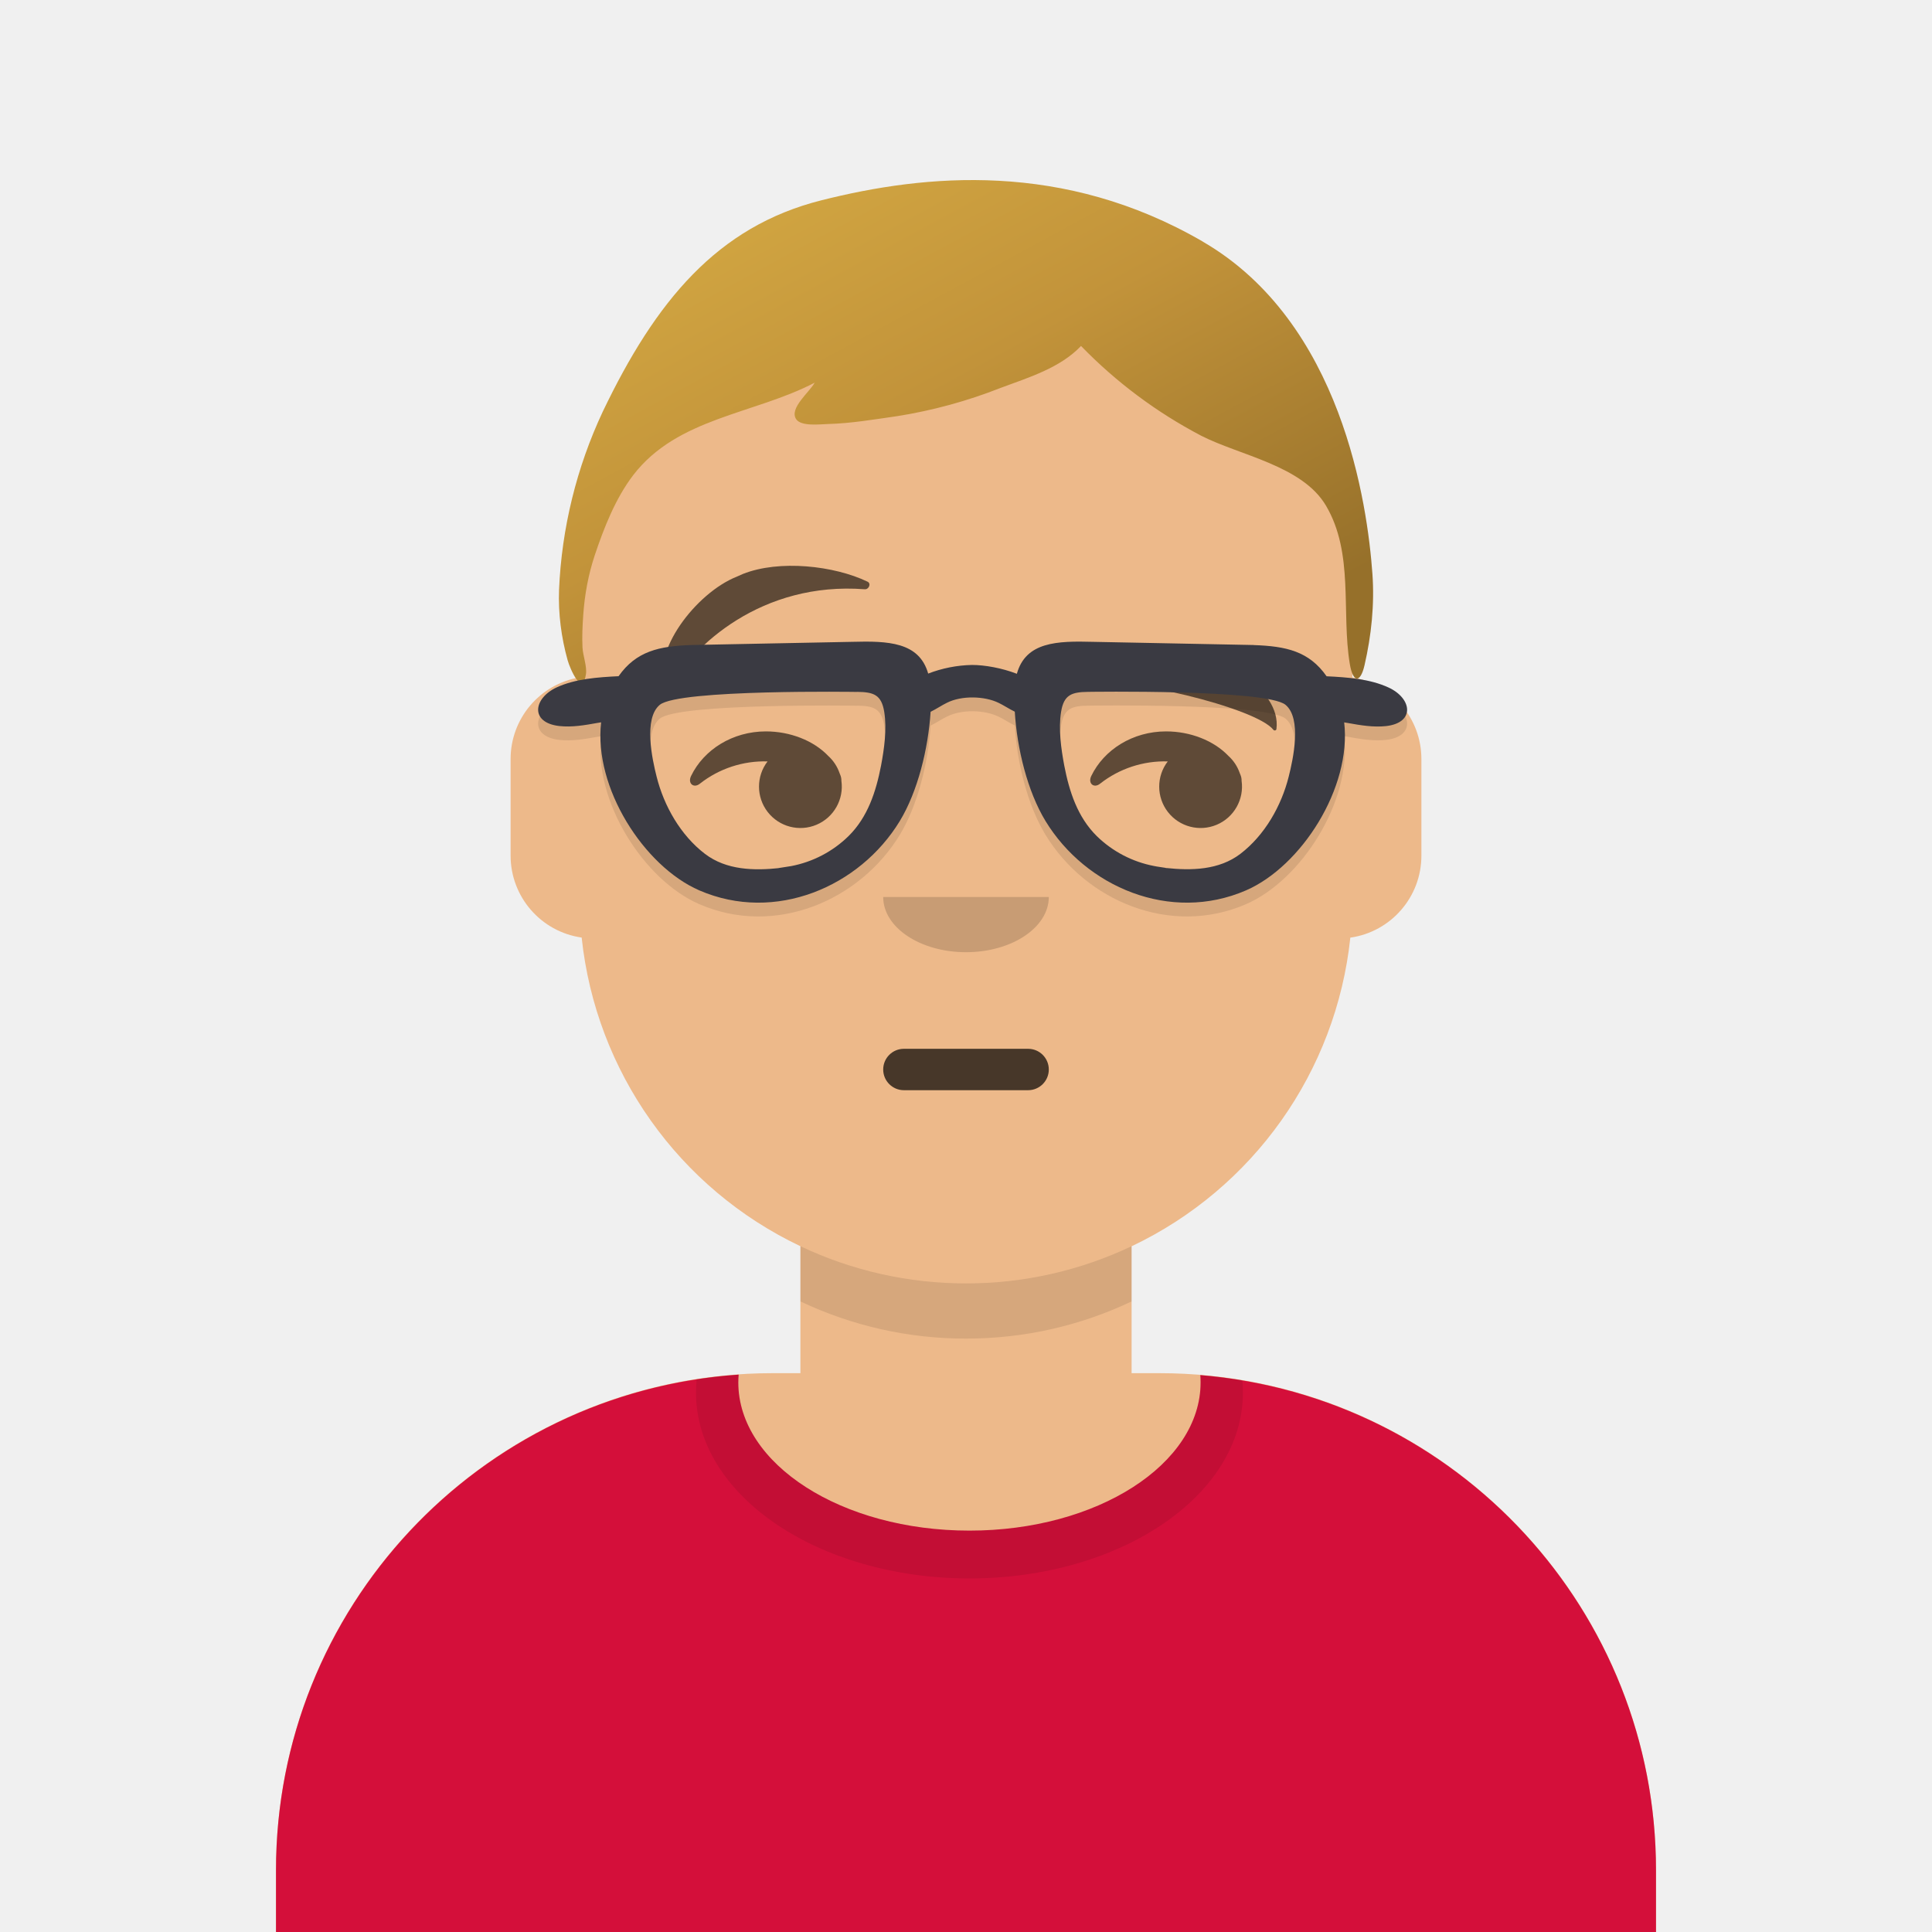
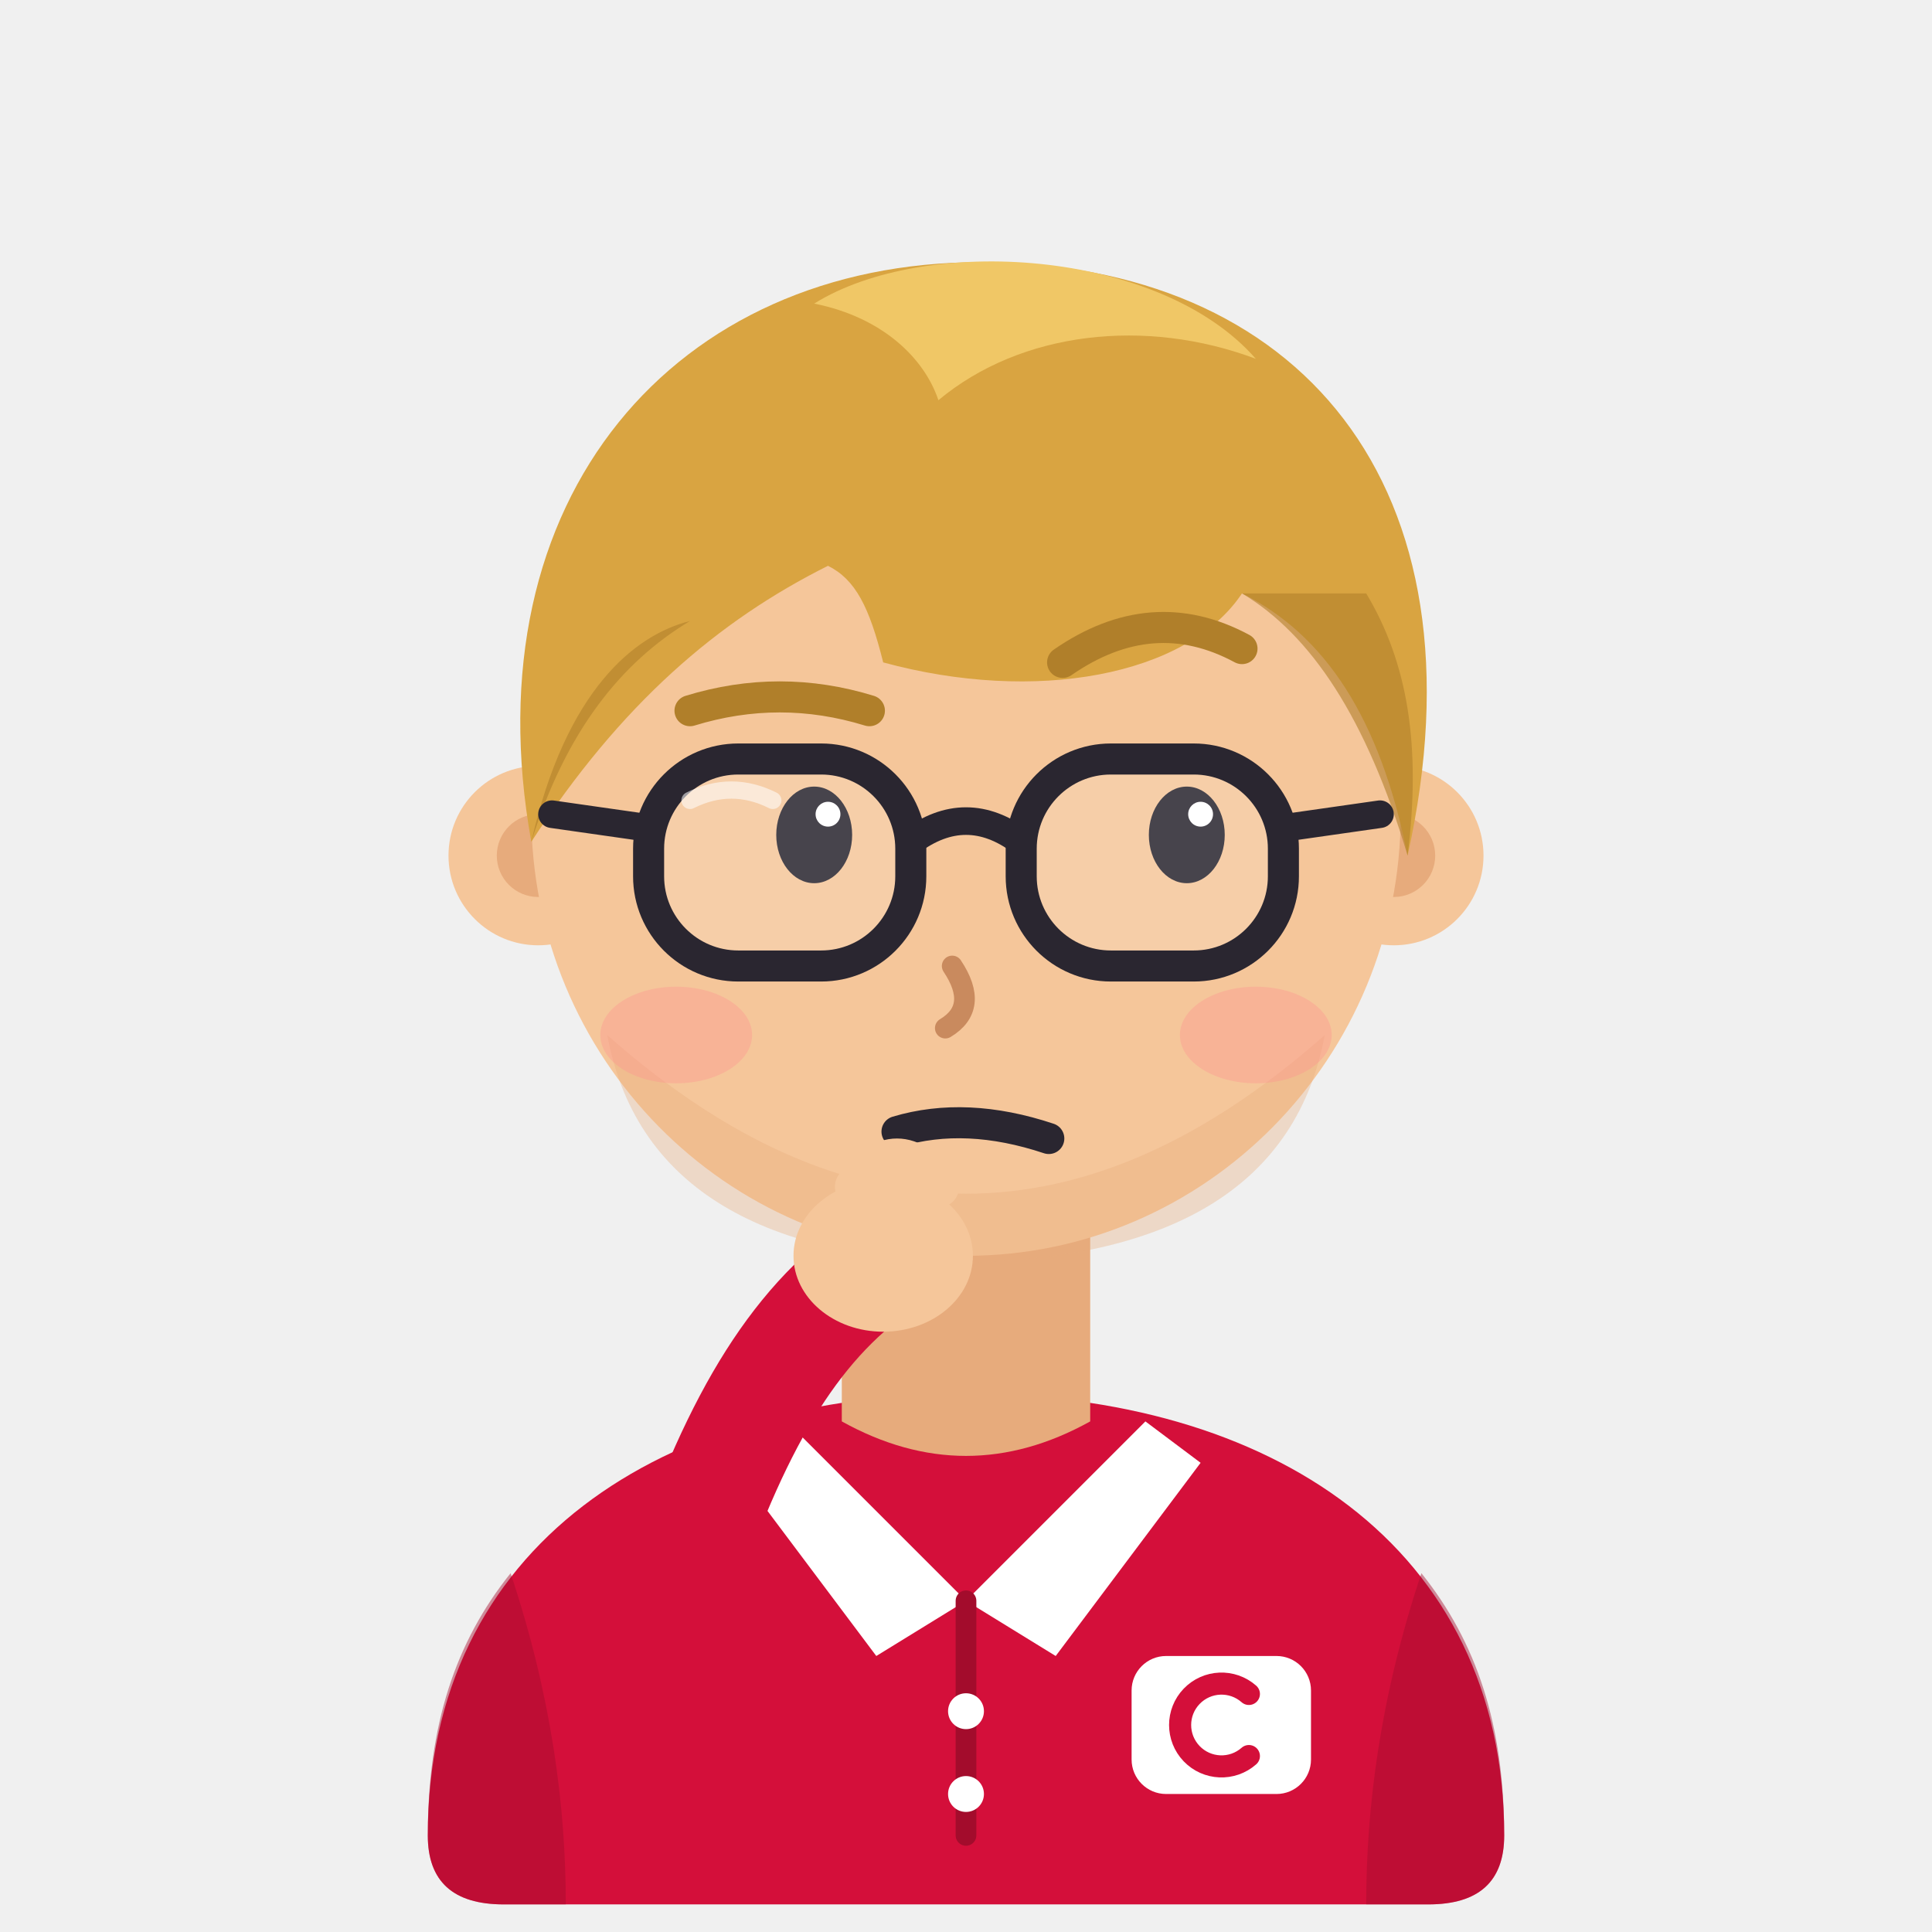
- <svg xmlns="http://www.w3.org/2000/svg" viewBox="0 0 280 280" fill="none" shape-rendering="auto">
-   <defs>
-     <linearGradient id="hairGrad" x1="0.15" y1="0" x2="0.9" y2="0.85">
-       <stop offset="0" stop-color="#d4a943" />
-       <stop offset="45%" stop-color="#c2933a" />
-       <stop offset="100%" stop-color="#96702a" />
-     </linearGradient>
-   </defs>
-   <mask id="viewboxMask">
-     <rect width="280" height="280" rx="0" ry="0" x="0" y="0" fill="#fff" />
-   </mask>
-   <g mask="url(#viewboxMask)">
-     <g transform="translate(8)">
-       <path d="M132 36a56 56 0 0 0-56 56v6.17A12 12 0 0 0 66 110v14a12 12 0 0 0 10.3 11.88 56.04 56.04 0 0 0 31.7 44.73v18.4h-4a72 72 0 0 0-72 72v9h200v-9a72 72 0 0 0-72-72h-4v-18.39a56.04 56.04 0 0 0 31.7-44.73A12 12 0 0 0 198 124v-14a12 12 0 0 0-10-11.83V92a56 56 0 0 0-56-56Z" fill="#edb98a" />
-       <path d="M108 180.61v8a55.79 55.79 0 0 0 24 5.39c8.59 0 16.73-1.93 24-5.39v-8a55.79 55.79 0 0 1-24 5.39 55.79 55.79 0 0 1-24-5.39Z" fill="#000" fill-opacity=".1" />
-       <g transform="translate(0 170)">
-         <path d="M132.5 51.83c18.5 0 33.5-9.62 33.5-21.48 0-.36-.01-.7-.04-1.06A72 72 0 0 1 232 101.04V110H32v-8.95a72 72 0 0 1 67.05-71.83c-.03.37-.05.75-.05 1.13 0 11.86 15 21.48 33.5 21.48Z" fill="#d40f3a" />
-         <path d="M132.5 58.76c21.89 0 39.63-12.05 39.63-26.91 0-.6-.02-1.2-.08-1.8-2-.33-4.03-.59-6.1-.76.04.35.05.7.05 1.06 0 11.86-15 21.48-33.5 21.48S99 42.2 99 30.35c0-.38.02-.76.05-1.13-2.06.14-4.08.36-6.08.67-.07.65-.1 1.3-.1 1.96 0 14.86 17.74 26.91 39.63 26.91Z" fill="#000" fill-opacity=".08" />
-       </g>
-       <g transform="translate(78 134)">
-         <rect x="42" y="18" width="24" height="6" rx="3" fill="#000" fill-opacity=".7" />
-       </g>
-       <g transform="translate(104 122)">
-         <path fill-rule="evenodd" clip-rule="evenodd" d="M16 8c0 4.42 5.37 8 12 8s12-3.58 12-8" fill="#000" fill-opacity=".16" />
-       </g>
-       <g transform="translate(76 90)">
-         <path d="M27 16c-4.84 0-9 2.65-10.84 6.45-.54 1.1.39 1.85 1.28 1.12a15.13 15.13 0 0 1 9.8-3.22 6 6 0 1 0 10.7 2.8 2 2 0 0 0-.12-.74l-.15-.38a6 6 0 0 0-1.64-2.48C33.9 17.32 30.5 16 27 16ZM85 16c-4.84 0-9 2.65-10.84 6.45-.54 1.1.39 1.85 1.28 1.12a15.13 15.13 0 0 1 9.8-3.22 6 6 0 1 0 10.7 2.8 2 2 0 0 0-.12-.74l-.15-.38a6 6 0 0 0-1.64-2.48C91.9 17.32 88.5 16 85 16Z" fill="#000" fill-opacity=".6" />
-       </g>
-       <g transform="translate(76 82)">
-         <path d="m22.77 1.58.9-.4C28.93-.91 36.88-.03 41.73 2.3c.57.27.18 1.15-.4 1.1-14.92-1.14-24.96 8.15-28.37 14.45-.1.18-.41.2-.49.03-2.3-5.32 4.45-13.98 10.3-16.3ZM87 12.07c5.75.77 14.74 5.8 13.99 11.6-.03.2-.31.26-.44.1-2.49-3.2-21.71-7.87-28.71-6.9-.64.1-1.07-.57-.63-.98 3.75-3.54 10.62-4.52 15.78-3.82Z" fill-rule="evenodd" clip-rule="evenodd" fill="#000" fill-opacity=".6" />
-       </g>
-       <g transform="translate(-1)">
-         <path fill-rule="evenodd" clip-rule="evenodd" d="M167.3 35c-20.18-11.7-40.17-9.78-55.26-5.97-15.1 3.8-24.02 14.62-31.68 30.62a67.68 67.68 0 0 0-6.34 25.83c-.13 3.41.33 6.94 1.25 10.22.33 1.2 2.15 5.39 2.65 2 .17-1.12-.44-2.67-.5-3.86-.08-1.57 0-3.16.11-4.73.2-2.92.73-5.8 1.65-8.59 1.33-3.98 3.02-8.3 5.6-11.67 6.4-8.33 17.49-8.8 26.29-13.39-.77 1.4-3.7 3.68-2.7 5.27.71 1.1 3.38.76 4.65.72 3.35-.09 6.72-.67 10.02-1.14a71.5 71.5 0 0 0 15-4.1c4.02-1.5 8.61-2.88 11.63-6.07a68.67 68.67 0 0 0 17.4 13c5.62 2.88 14.68 4.32 18.11 10.16 4.07 6.91 2.2 15.4 3.44 22.9.47 2.85 1.54 2.79 2.13.24 1-4.33 1.47-8.83 1.15-13.28-.72-10.05-4.4-36.45-24.6-48.15Z" fill="url(#hairGrad)" />
-       </g>
-       <g transform="translate(49 72)" />
-       <g transform="translate(62 42)">
-         <g fill-rule="evenodd" clip-rule="evenodd">
-           <path d="M111.71 53.49c4.67.16 8 .88 10.55 4.52 3.01.15 6.25.37 8.98 1.63 3.39 1.56 3.9 5.1-.36 5.59-1.86.2-3.72-.12-5.55-.45l-.19-.03-.33-.06c1.1 9.46-6.21 20.87-14.23 24.35C99.6 93.8 87.34 88.53 81.53 79c-2.62-4.3-4.14-10.51-4.46-15.86-.42-.2-.83-.44-1.23-.67-.38-.22-.76-.44-1.12-.61-2-.98-5.34-1.1-7.5 0-.35.17-.7.37-1.05.58-.42.25-.86.5-1.3.72C64.53 68.5 63.01 74.7 60.4 79c-5.8 9.53-18.07 14.8-29.05 10.04-8.02-3.48-15.33-14.89-14.23-24.35l-.33.06-.2.03c-1.83.33-3.7.66-5.55.45-4.27-.5-3.74-4.03-.36-5.6 2.72-1.25 5.96-1.47 8.97-1.62 2.55-3.63 5.88-4.36 10.55-4.52l23.29-.46c5.19-.14 9.72 0 11.03 4.6a18.7 18.7 0 0 1 6.35-1.25c1.86 0 4.35.45 6.5 1.28 1.3-4.64 5.83-4.77 11.03-4.63l23.3.46Zm-24.03 6.78c-2.37.03-3.5.42-3.9 2.9-.4 2.5 0 5.31.46 7.78.73 3.77 1.92 7.46 4.71 10.22a16.24 16.24 0 0 0 8.32 4.34c.11.03.54.1.96.16.63.1 1.23.18.71.13l-.1-.01h-.06a47.08 47.08 0 0 1 .16 0c3.73.4 7.72.32 10.82-2.04 3.53-2.7 5.95-6.95 7.01-11.2.63-2.48 1.93-8.42-.46-10.4-2.73-2.28-28.63-1.88-28.63-1.88Zm-33.43 0c2.37.03 3.5.42 3.9 2.9.4 2.5 0 5.32-.46 7.78-.73 3.77-1.92 7.46-4.71 10.22a16.23 16.23 0 0 1-8.32 4.35l-.96.15c-.64.1-1.26.19-.68.13-3.73.4-7.74.32-10.85-2.05-3.53-2.69-5.95-6.95-7.01-11.2-.63-2.48-1.93-8.42.46-10.4 2.73-2.28 28.63-1.87 28.63-1.87Zm-10.93 25.5Z" fill="#000" fill-opacity=".1" />
-           <path d="M111.71 51.49c4.67.16 8 .88 10.55 4.52 3.01.15 6.25.37 8.98 1.63 3.39 1.56 3.9 5.1-.36 5.59-1.86.2-3.72-.12-5.55-.45l-.19-.03-.33-.06c1.1 9.46-6.21 20.87-14.23 24.35C99.6 91.8 87.34 86.53 81.53 77c-2.62-4.3-4.14-10.51-4.46-15.86-.42-.2-.83-.44-1.23-.67-.38-.22-.76-.44-1.12-.61-2-.98-5.34-1.1-7.5 0-.35.17-.7.37-1.05.58-.42.25-.86.5-1.3.72C64.53 66.5 63.01 72.7 60.4 77c-5.8 9.53-18.07 14.8-29.05 10.04-8.02-3.48-15.33-14.89-14.23-24.35-.11 0-.22.03-.33.05l-.2.03c-1.83.33-3.7.66-5.55.45-4.27-.5-3.74-4.03-.36-5.6 2.72-1.25 5.96-1.47 8.97-1.62 2.55-3.63 5.88-4.36 10.55-4.52l23.29-.46c5.19-.14 9.72 0 11.03 4.6a18.7 18.7 0 0 1 6.35-1.25c1.86 0 4.35.45 6.5 1.28 1.3-4.64 5.83-4.77 11.03-4.63l23.3.46Zm-24.03 6.78c-2.37.03-3.5.42-3.9 2.9-.4 2.5 0 5.31.46 7.78.73 3.77 1.92 7.46 4.71 10.22a16.24 16.24 0 0 0 8.32 4.34c.11.03.54.1.96.16.63.1 1.23.18.71.13l-.1-.01h-.06a47.08 47.08 0 0 1 .16 0c3.73.4 7.72.32 10.82-2.04 3.53-2.7 5.95-6.95 7.01-11.2.63-2.48 1.93-8.42-.46-10.4-2.73-2.28-28.63-1.88-28.63-1.88Zm-33.43 0c2.37.03 3.5.42 3.9 2.9.4 2.5 0 5.32-.46 7.78-.73 3.77-1.92 7.46-4.71 10.22a16.23 16.23 0 0 1-8.32 4.35l-.96.15c-.64.1-1.26.19-.68.13-3.73.4-7.74.32-10.85-2.05-3.53-2.69-5.95-6.95-7.01-11.2-.63-2.48-1.93-8.42.46-10.4 2.73-2.28 28.63-1.87 28.63-1.87Zm-10.93 25.5Z" fill="#3a3a42" />
-         </g>
-       </g>
-     </g>
+ <svg xmlns="http://www.w3.org/2000/svg" viewBox="0 0 280 280" fill="none">
+   <style>
+   .blink{transform-box:fill-box; transform-origin:center; animation:blink 5s infinite;}
+   @keyframes blink{0%,92%,100%{transform:scaleY(1);} 95%{transform:scaleY(.1);}}
+   
+   .dots circle{animation:dot 1.5s ease-in-out infinite; opacity:.2;}
+   .dots circle:nth-child(2){animation-delay:.25s;} .dots circle:nth-child(3){animation-delay:.5s;}
+   @keyframes dot{0%,100%{opacity:.2;} 50%{opacity:.9;}}
+   @media (prefers-reduced-motion:reduce){*{animation:none !important;}}
+ </style>
+   <path d="M62 266 C62 224 96 202 140 202 C184 202 218 224 218 266 Q218 276 207 276 L73 276 Q62 276 62 266 Z" fill="#d40f3a" />
+   <path d="M62 266 C62 250 66 238 74 228 C80 246 82 262 82 276 L73 276 Q62 276 62 266 Z M218 266 C218 250 214 238 206 228 C200 246 198 262 198 276 L207 276 Q218 276 218 266 Z" fill="#a30c2c" opacity=".45" />
+   <path d="M122 176 h36 v30 q-18 10 -36 0 Z" fill="#e7ab7c" />
+   <path d="M114 206 L140 232 L127 240 L106 212 Z M166 206 L140 232 L153 240 L174 212 Z" fill="#fff" />
+   <path d="M140 232 v34" stroke="#a30c2c" stroke-width="3" stroke-linecap="round" />
+   <circle cx="140" cy="248" r="2.6" fill="#fff" />
+   <circle cx="140" cy="260" r="2.6" fill="#fff" />
+   <rect x="164" y="240" width="26" height="20" rx="5" fill="#fff" />
+   <path d="M181 245.5 a6 6 0 1 0 0 9" stroke="#d40f3a" stroke-width="3.2" stroke-linecap="round" />
+   <circle cx="78" cy="124" r="13" fill="#f5c69a" />
+   <circle cx="202" cy="124" r="13" fill="#f5c69a" />
+   <circle cx="78" cy="124" r="6" fill="#e7ab7c" />
+   <circle cx="202" cy="124" r="6" fill="#e7ab7c" />
+   <ellipse cx="140" cy="118" rx="63" ry="64" fill="#f5c69a" />
+   <path d="M88 150 Q140 196 192 150 Q186 182 140 183 Q94 182 88 150 Z" fill="#e7ab7c" opacity=".35" />
+   <path d="M77 122 C68 72 98 38 142 38 C188 38 216 70 204 124 C200 104 192 92 180 86 C172 98 150 102 128 96 C126 88 124 84 120 82 C104 90 90 102 77 122 Z" fill="#d9a441" />
+   <path d="M118 44 C134 34 168 36 182 52 C166 46 148 48 136 58 C134 52 128 46 118 44 Z" fill="#f0c766" />
+   <path d="M180 86 C190 92 198 104 204 124 C206 108 204 96 198 86 Z M77 122 C82 106 90 96 100 90 C92 92 82 100 77 122 Z" fill="#b07f2a" opacity=".6" />
+   <ellipse cx="98" cy="150" rx="11" ry="7" fill="#ff8f8f" opacity=".35" />
+   <ellipse cx="182" cy="150" rx="11" ry="7" fill="#ff8f8f" opacity=".35" />
+   <path d="M100 103 q13 -4 26 0" stroke="#b07f2a" stroke-width="4.5" stroke-linecap="round" />
+   <path d="M154 96 q13 -9 26 -2" stroke="#b07f2a" stroke-width="4.5" stroke-linecap="round" />
+   <g class="blink">
+     <ellipse cx="118" cy="121" rx="5.5" ry="7" fill="#2a2630" />
+     <ellipse cx="172" cy="121" rx="5.5" ry="7" fill="#2a2630" />
  </g>
+   <circle cx="120" cy="118" r="1.8" fill="#fff" />
+   <circle cx="174" cy="118" r="1.8" fill="#fff" />
+   <path d="M138 140 q4 6 -1 9" stroke="#c98a5e" stroke-width="3" stroke-linecap="round" />
+   <path d="M130 164 q10 -3 22 1" stroke="#2a2630" stroke-width="4.5" stroke-linecap="round" />
+   <rect x="94" y="110" width="38" height="30" rx="13" stroke="#2a2630" stroke-width="4.5" fill="#fff" fill-opacity=".14" />
+   <rect x="148" y="110" width="38" height="30" rx="13" stroke="#2a2630" stroke-width="4.5" fill="#fff" fill-opacity=".14" />
+   <path d="M132 122 q8 -6 16 0" stroke="#2a2630" stroke-width="4" stroke-linecap="round" />
+   <path d="M94 120 l-14 -2 M186 120 l14 -2" stroke="#2a2630" stroke-width="4" stroke-linecap="round" />
+   <path d="M100 116 q6 -3 12 0" stroke="#fff" stroke-width="2.5" stroke-linecap="round" opacity=".55" />
+   <path d="M96 238 C104 212 112 196 124 186" stroke="#d40f3a" stroke-width="16" stroke-linecap="round" />
+   <ellipse cx="128" cy="182" rx="13" ry="11" fill="#f5c69a" />
+   <path d="M124 172 q6 -8 12 0" stroke="#f5c69a" stroke-width="6" stroke-linecap="round" />
</svg>
